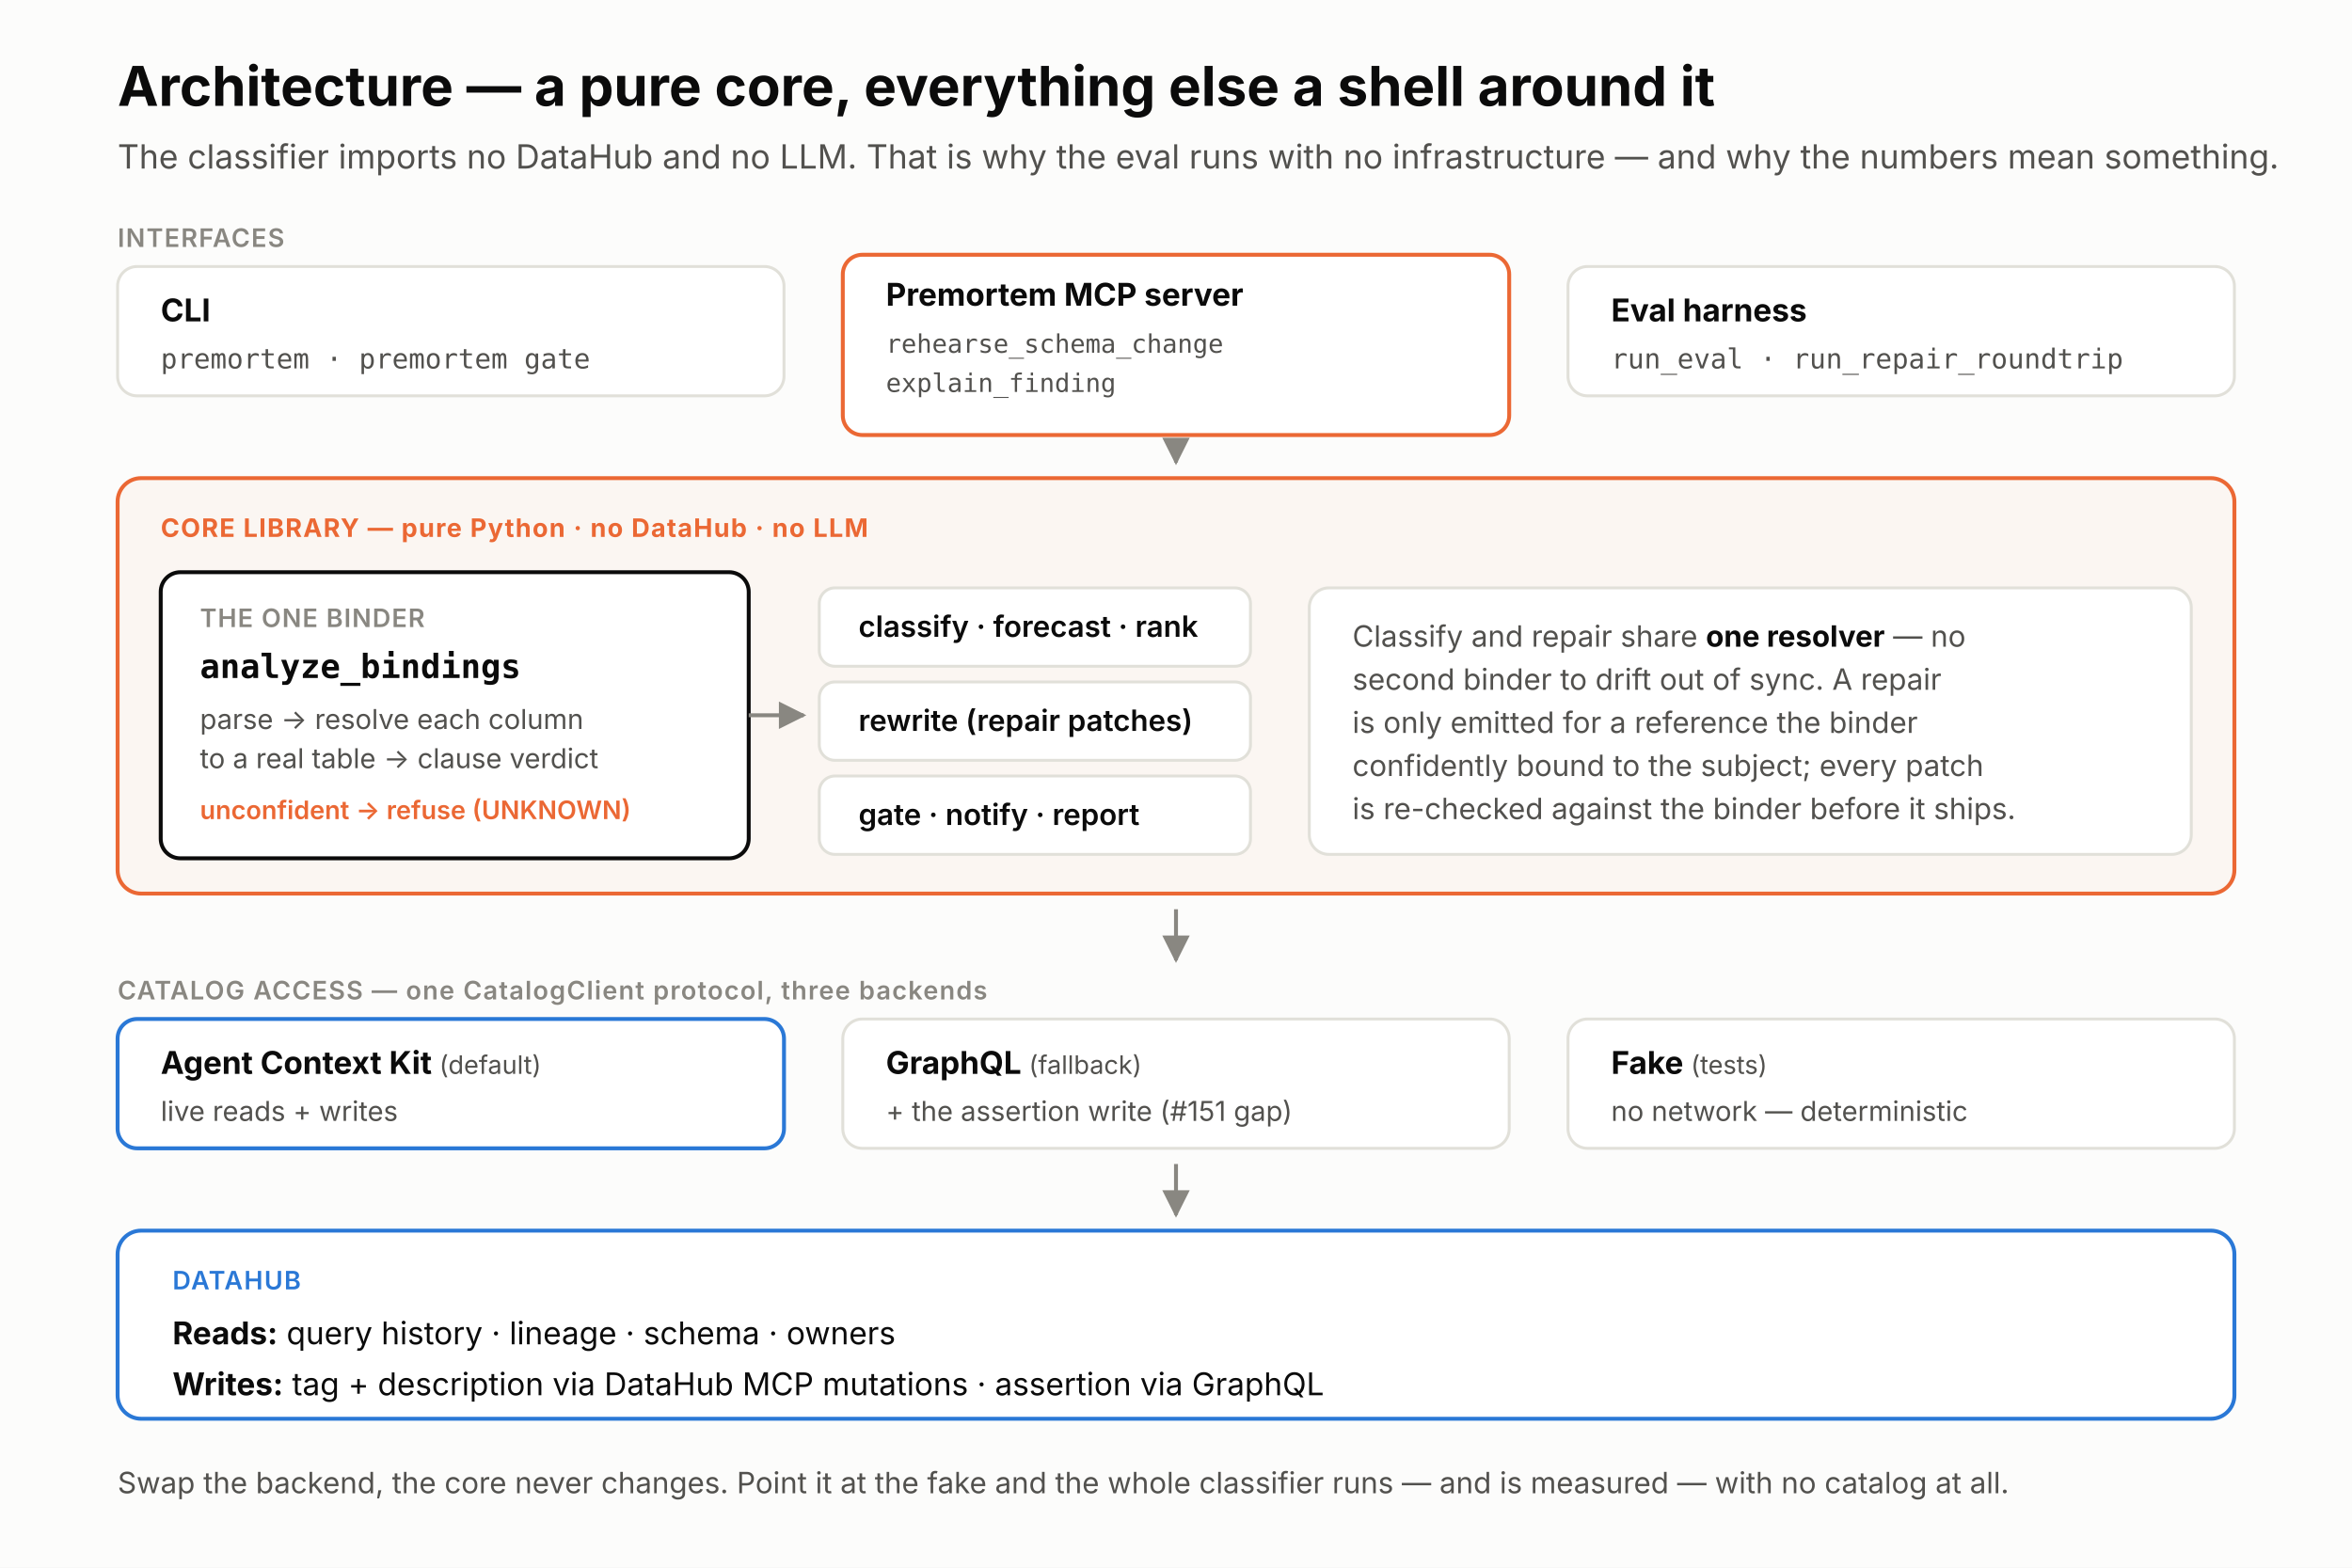
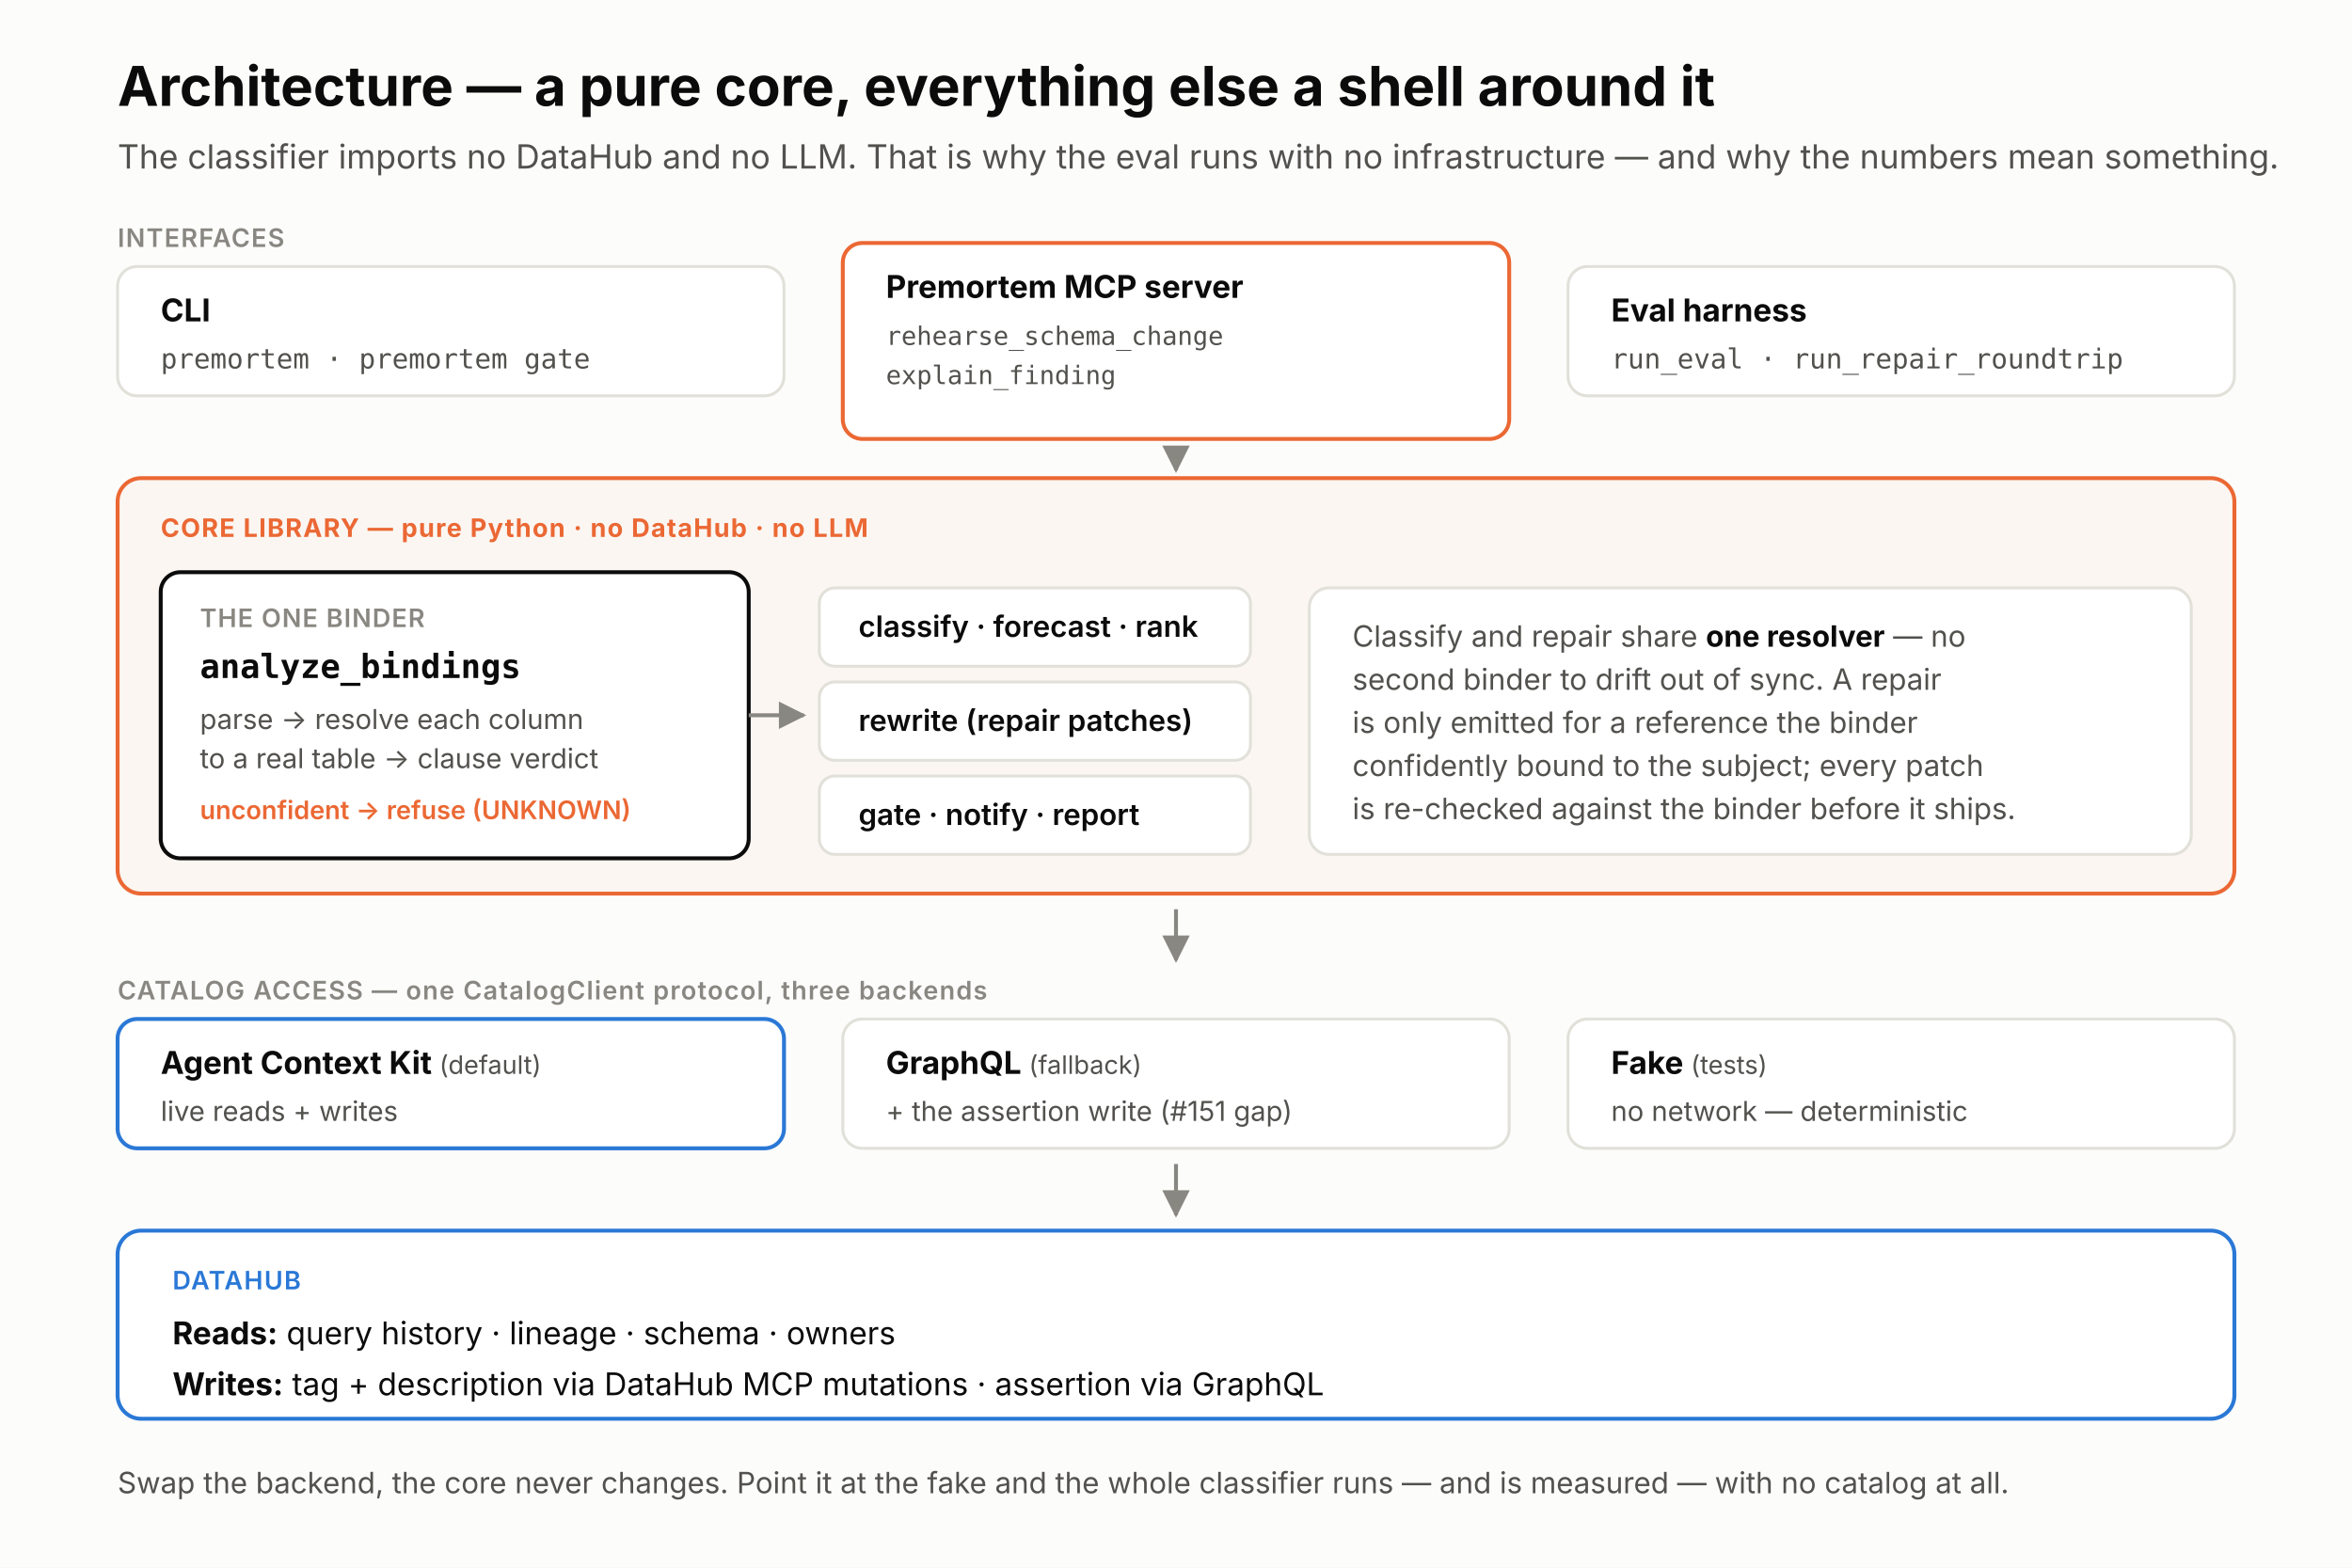
<svg xmlns="http://www.w3.org/2000/svg" viewBox="0 0 1200 800" width="1200" height="800" font-family="system-ui, -apple-system, 'Segoe UI', sans-serif">
  <rect width="1200" height="800" fill="#fcfcfb" />
  <defs>
    <marker id="a" viewBox="0 0 10 10" refX="9" refY="5" markerWidth="7" markerHeight="7" orient="auto-start-reverse">
      <path d="M0 0 L10 5 L0 10 z" fill="#898781" />
    </marker>
  </defs>
  <text x="60" y="54" font-size="28" font-weight="700" fill="#0b0b0b">Architecture — a pure core, everything else a shell around it</text>
  <text x="60" y="86" font-size="17" fill="#52514e">The classifier imports no DataHub and no LLM. That is why the eval runs with no infrastructure — and why the numbers mean something.</text>
  <text x="60" y="126" font-size="13" font-weight="600" fill="#898781" letter-spacing="0.6">INTERFACES</text>
  <g>
    <rect x="60" y="136" width="340" height="66" rx="10" fill="#ffffff" stroke="#e1e0d9" stroke-width="1.5" />
    <text x="82" y="164" font-size="16" font-weight="700" fill="#0b0b0b">CLI</text>
    <text x="82" y="188" font-size="14" font-family="ui-monospace, Menlo, monospace" fill="#52514e">premortem · premortem gate</text>
  </g>
  <g>
-     <rect x="430" y="130" width="340" height="92" rx="10" fill="#ffffff" stroke="#eb6834" stroke-width="2" />
-     <text x="452" y="156" font-size="16" font-weight="700" fill="#0b0b0b">Premortem MCP server</text>
-     <text x="452" y="180" font-size="13" font-family="ui-monospace, Menlo, monospace" fill="#52514e">rehearse_schema_change</text>
-     <text x="452" y="200" font-size="13" font-family="ui-monospace, Menlo, monospace" fill="#52514e">explain_finding</text>
+     <rect x="430" y="124" width="340" height="100" rx="10" fill="#ffffff" stroke="#eb6834" stroke-width="2" />
+     <text x="452" y="152" font-size="16" font-weight="700" fill="#0b0b0b">Premortem MCP server</text>
+     <text x="452" y="176" font-size="13" font-family="ui-monospace, Menlo, monospace" fill="#52514e">rehearse_schema_change</text>
+     <text x="452" y="196" font-size="13" font-family="ui-monospace, Menlo, monospace" fill="#52514e">explain_finding</text>
  </g>
  <g>
    <rect x="800" y="136" width="340" height="66" rx="10" fill="#ffffff" stroke="#e1e0d9" stroke-width="1.5" />
    <text x="822" y="164" font-size="16" font-weight="700" fill="#0b0b0b">Eval harness</text>
    <text x="822" y="188" font-size="14" font-family="ui-monospace, Menlo, monospace" fill="#52514e">run_eval · run_repair_roundtrip</text>
  </g>
-   <path d="M600 230 L600 236" stroke="#898781" stroke-width="2" marker-end="url(#a)" />
+   <path d="M600 232 L600 240" stroke="#898781" stroke-width="2" marker-end="url(#a)" />
  <rect x="60" y="244" width="1080" height="212" rx="12" fill="#fbf6f2" stroke="#eb6834" stroke-width="2" />
  <text x="82" y="274" font-size="13" font-weight="700" fill="#eb6834" letter-spacing="0.6">CORE LIBRARY — pure Python · no DataHub · no LLM</text>
  <rect x="82" y="292" width="300" height="146" rx="10" fill="#ffffff" stroke="#0b0b0b" stroke-width="2" />
  <text x="102" y="320" font-size="13" font-weight="600" fill="#898781" letter-spacing="0.5">THE ONE BINDER</text>
  <text x="102" y="346" font-size="17" font-weight="700" font-family="ui-monospace, Menlo, monospace" fill="#0b0b0b">analyze_bindings</text>
  <text x="102" y="372" font-size="14" fill="#52514e">parse → resolve each column</text>
  <text x="102" y="392" font-size="14" fill="#52514e">to a real table → clause verdict</text>
  <text x="102" y="418" font-size="13" fill="#eb6834" font-weight="600">unconfident → refuse (UNKNOWN)</text>
  <path d="M382 365 L410 365" stroke="#898781" stroke-width="2" marker-end="url(#a)" />
  <g font-size="15" fill="#0b0b0b">
    <rect x="418" y="300" width="220" height="40" rx="8" fill="#ffffff" stroke="#e1e0d9" stroke-width="1.5" />
    <text x="438" y="325" font-weight="600">classify · forecast · rank</text>
    <rect x="418" y="348" width="220" height="40" rx="8" fill="#ffffff" stroke="#e1e0d9" stroke-width="1.5" />
    <text x="438" y="373" font-weight="600">rewrite (repair patches)</text>
    <rect x="418" y="396" width="220" height="40" rx="8" fill="#ffffff" stroke="#e1e0d9" stroke-width="1.5" />
    <text x="438" y="421" font-weight="600">gate · notify · report</text>
  </g>
  <rect x="668" y="300" width="450" height="136" rx="10" fill="#ffffff" stroke="#e1e0d9" stroke-width="1.5" />
  <text x="690" y="330" font-size="15" fill="#52514e">Classify and repair share <tspan font-weight="700" fill="#0b0b0b">one resolver</tspan> — no</text>
  <text x="690" y="352" font-size="15" fill="#52514e">second binder to drift out of sync. A repair</text>
  <text x="690" y="374" font-size="15" fill="#52514e">is only emitted for a reference the binder</text>
  <text x="690" y="396" font-size="15" fill="#52514e">confidently bound to the subject; every patch</text>
  <text x="690" y="418" font-size="15" fill="#52514e">is re-checked against the binder before it ships.</text>
  <path d="M600 464 L600 490" stroke="#898781" stroke-width="2" marker-end="url(#a)" />
  <text x="60" y="510" font-size="13" font-weight="600" fill="#898781" letter-spacing="0.6">CATALOG ACCESS — one CatalogClient protocol, three backends</text>
  <g>
    <rect x="60" y="520" width="340" height="66" rx="10" fill="#ffffff" stroke="#2a78d6" stroke-width="2" />
    <text x="82" y="548" font-size="16" font-weight="700" fill="#0b0b0b">Agent Context Kit <tspan font-size="13" font-weight="400" fill="#52514e">(default)</tspan>
    </text>
    <text x="82" y="572" font-size="14" fill="#52514e">live reads + writes</text>
  </g>
  <g>
    <rect x="430" y="520" width="340" height="66" rx="10" fill="#ffffff" stroke="#e1e0d9" stroke-width="1.5" />
    <text x="452" y="548" font-size="16" font-weight="700" fill="#0b0b0b">GraphQL <tspan font-size="13" font-weight="400" fill="#52514e">(fallback)</tspan>
    </text>
    <text x="452" y="572" font-size="14" fill="#52514e">+ the assertion write (#151 gap)</text>
  </g>
  <g>
    <rect x="800" y="520" width="340" height="66" rx="10" fill="#ffffff" stroke="#e1e0d9" stroke-width="1.5" />
    <text x="822" y="548" font-size="16" font-weight="700" fill="#0b0b0b">Fake <tspan font-size="13" font-weight="400" fill="#52514e">(tests)</tspan>
    </text>
    <text x="822" y="572" font-size="14" fill="#52514e">no network — deterministic</text>
  </g>
  <path d="M600 594 L600 620" stroke="#898781" stroke-width="2" marker-end="url(#a)" />
  <rect x="60" y="628" width="1080" height="96" rx="12" fill="#ffffff" stroke="#2a78d6" stroke-width="2" />
  <text x="88" y="658" font-size="13" font-weight="600" fill="#2a78d6" letter-spacing="0.6">DATAHUB</text>
  <text x="88" y="686" font-size="16" fill="#0b0b0b">
    <tspan font-weight="700">Reads:</tspan> query history · lineage · schema · owners</text>
  <text x="88" y="712" font-size="16" fill="#0b0b0b">
    <tspan font-weight="700">Writes:</tspan> tag + description via DataHub MCP mutations · assertion via GraphQL</text>
  <text x="60" y="762" font-size="15" fill="#52514e">Swap the backend, the core never changes. Point it at the fake and the whole classifier runs — and is measured — with no catalog at all.</text>
</svg>
